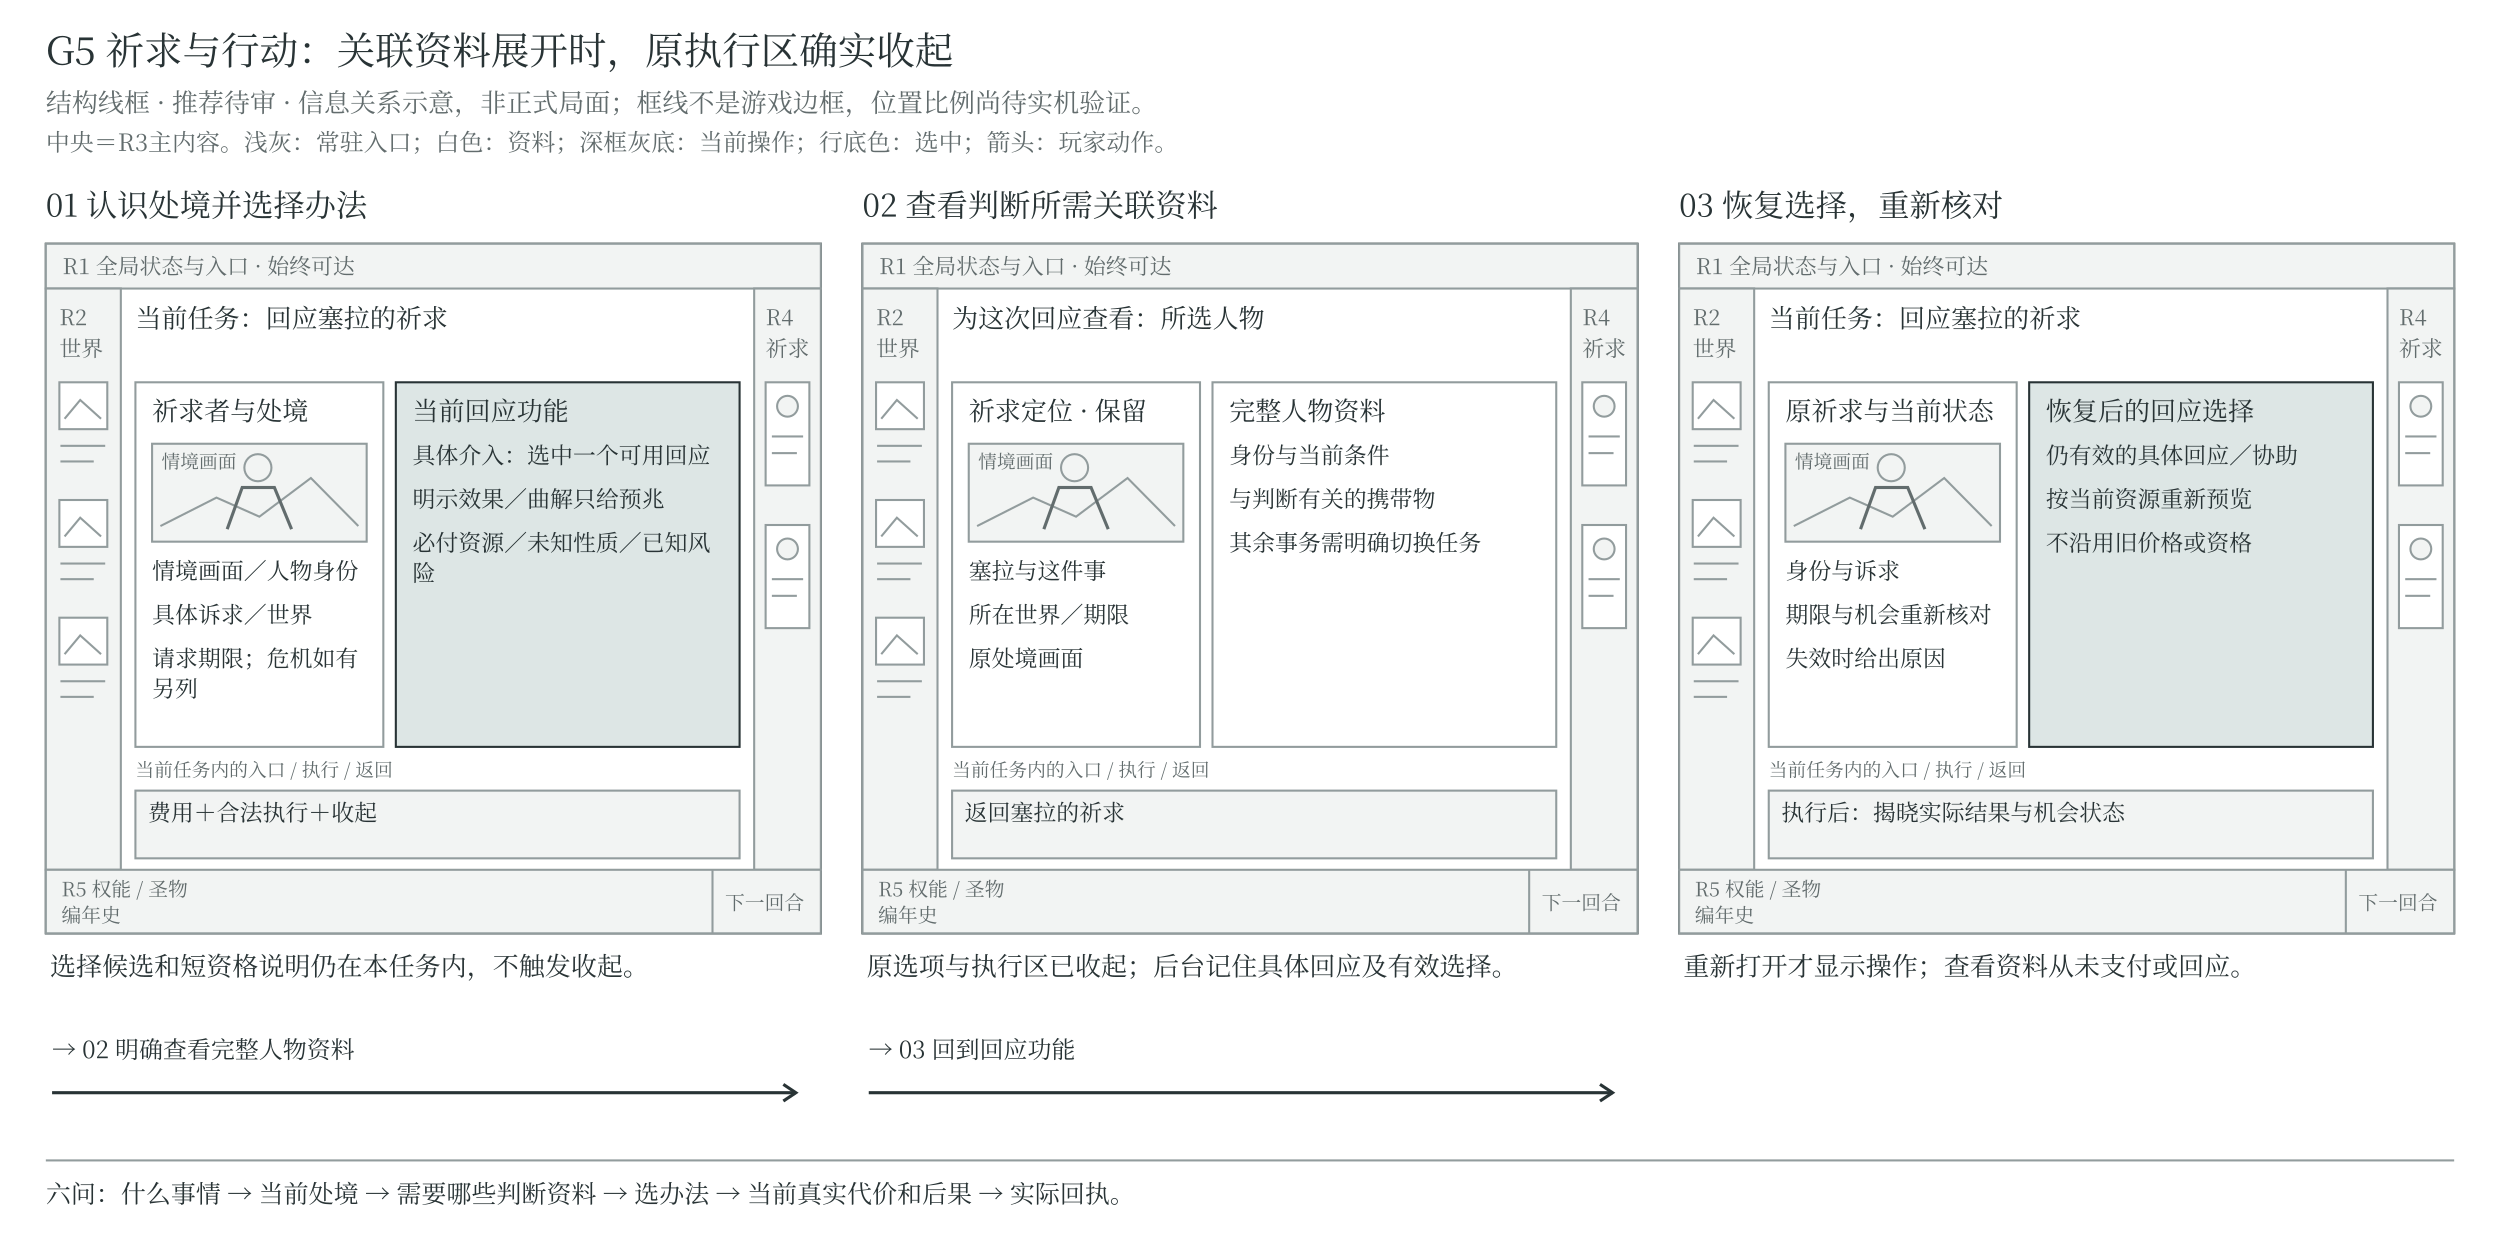
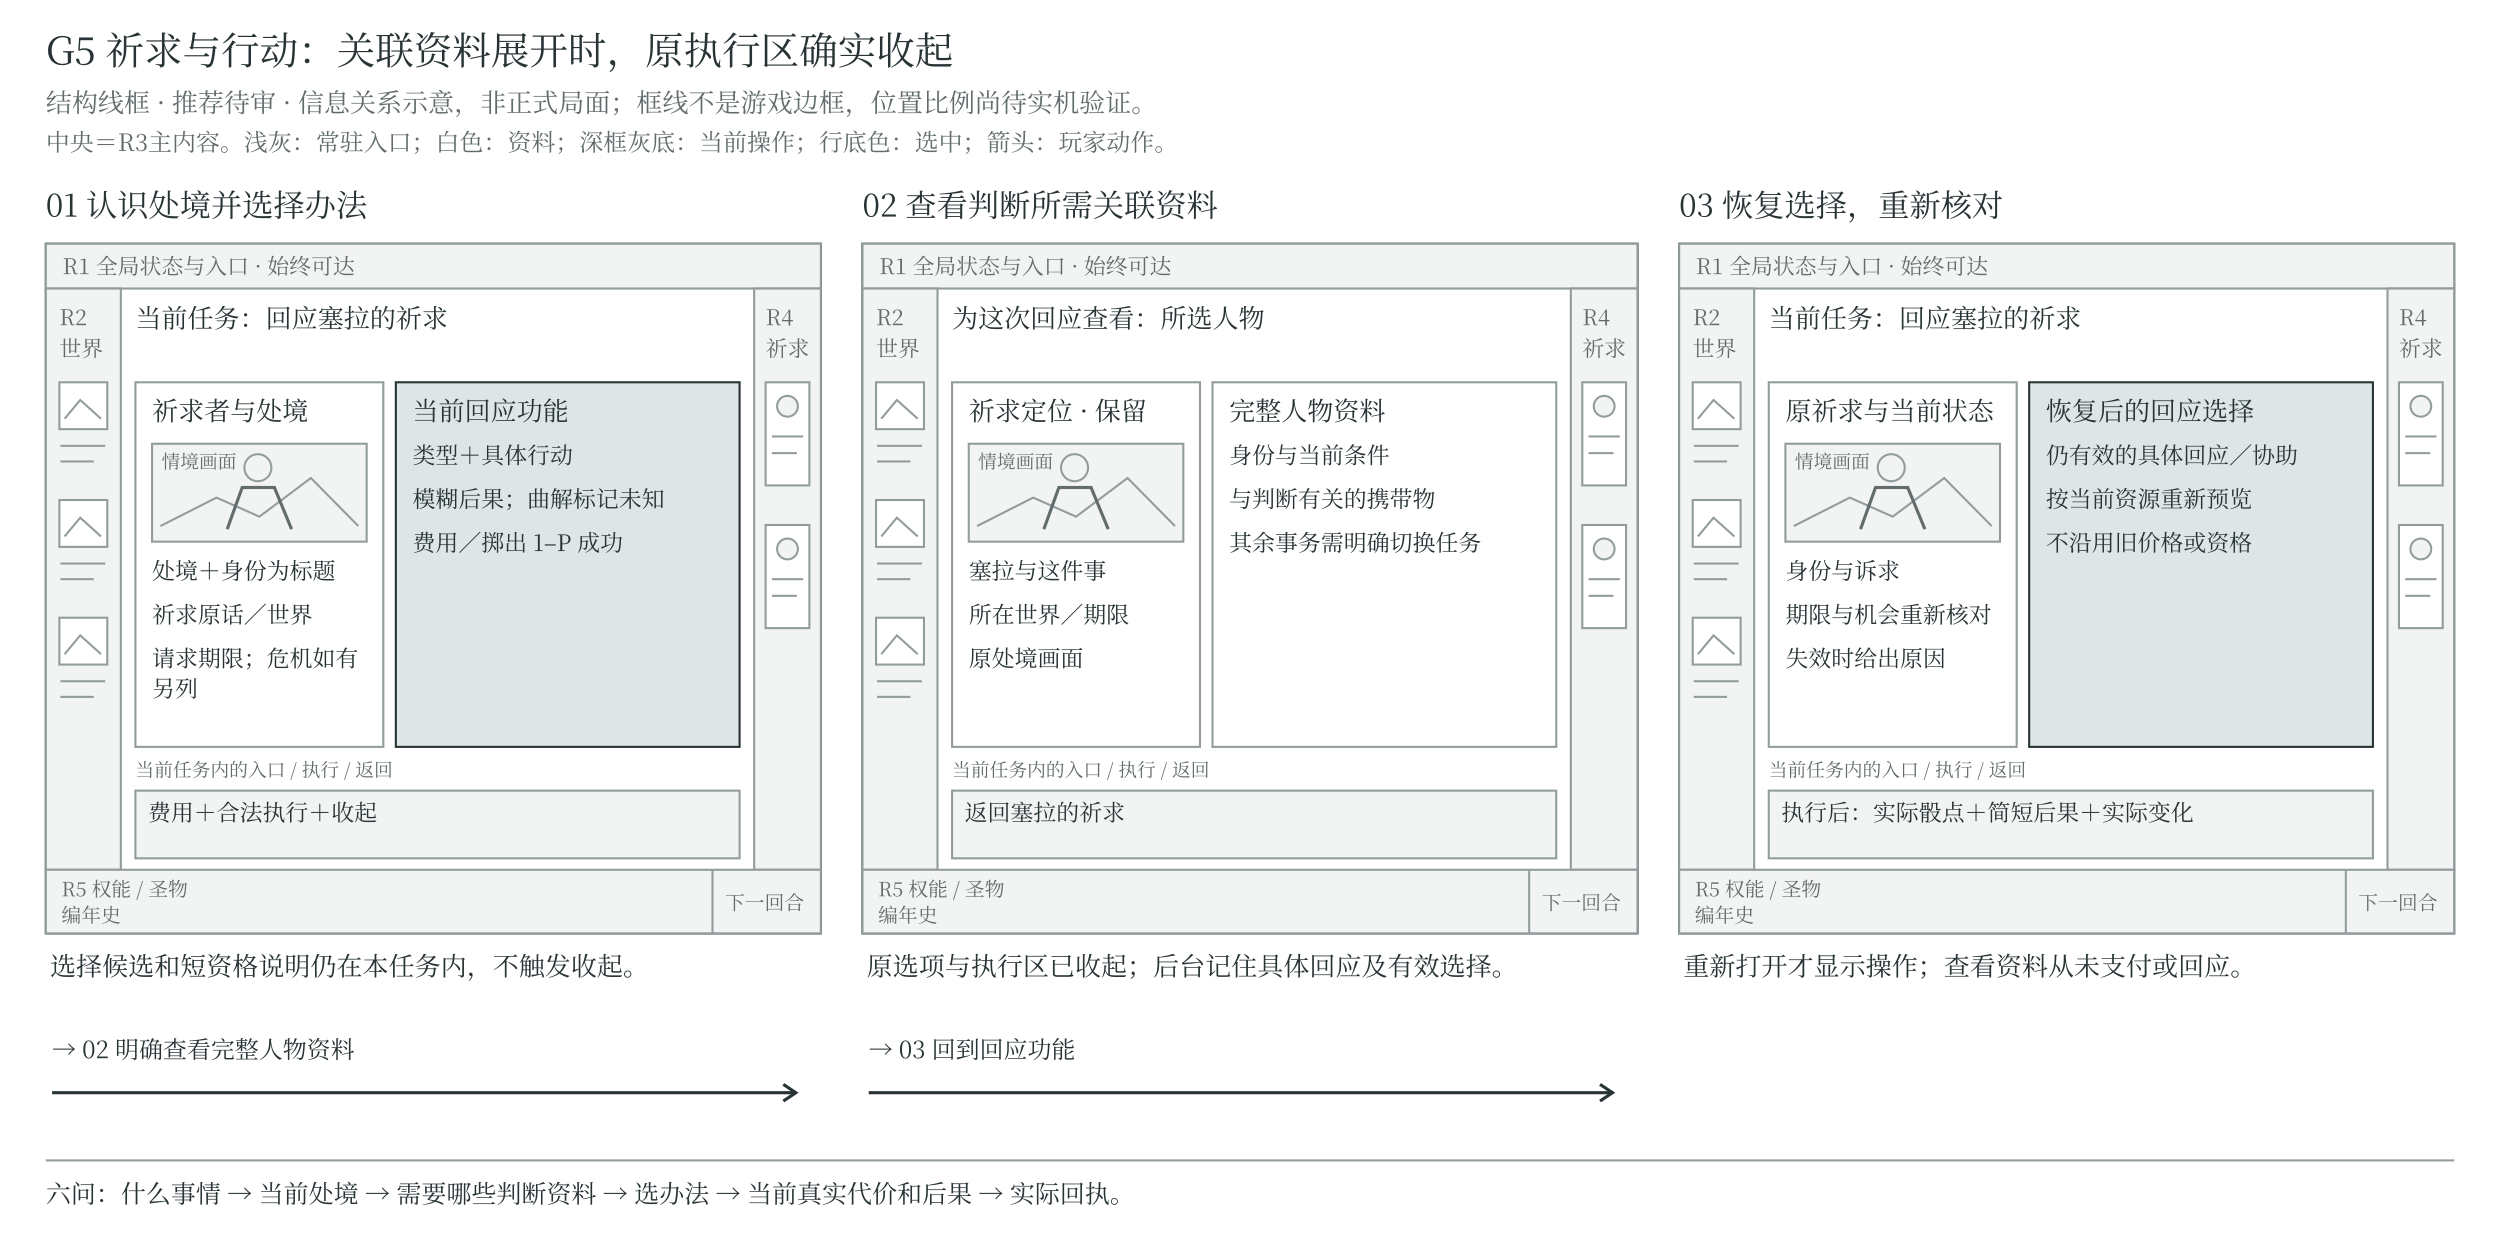
<svg xmlns="http://www.w3.org/2000/svg" width="2400" height="1200" viewBox="0 0 2400 1200">
  <rect width="100%" height="100%" fill="white" />
  <text x="44" y="30" font-family="Songti SC, Noto Serif CJK SC, serif" font-size="37" dominant-baseline="text-before-edge" fill="#283335">G5 祈求与行动：关联资料展开时，原执行区确实收起</text>
  <text x="44" y="86" font-family="Songti SC, Noto Serif CJK SC, serif" font-size="25" dominant-baseline="text-before-edge" fill="#626c6d">结构线框 · 推荐待审 · 信息关系示意，非正式局面；框线不是游戏边框，位置比例尚待实机验证。</text>
  <text x="44" y="125" font-family="Songti SC, Noto Serif CJK SC, serif" font-size="23" dominant-baseline="text-before-edge" fill="#626c6d">中央＝R3主内容。浅灰：常驻入口；白色：资料；深框灰底：当前操作；行底色：选中；箭头：玩家动作。</text>
  <text x="44" y="182" font-family="Songti SC, Noto Serif CJK SC, serif" font-size="30" dominant-baseline="text-before-edge" fill="#283335">01 认识处境并选择办法</text>
  <rect x="44" y="234" width="744" height="662" fill="white" stroke="#283335" stroke-width="2" />
  <rect x="44" y="234" width="744" height="43" fill="#f2f4f3" stroke="#929c9d" stroke-width="2" />
  <text x="60" y="245" font-family="Songti SC, Noto Serif CJK SC, serif" font-size="21" dominant-baseline="text-before-edge" fill="#626c6d">R1  全局状态与入口 · 始终可达</text>
  <rect x="44" y="277" width="72" height="558" fill="#f2f4f3" stroke="#929c9d" stroke-width="2" />
  <text x="57" y="294" font-family="Songti SC, Noto Serif CJK SC, serif" font-size="21" dominant-baseline="text-before-edge" fill="#626c6d">R2</text>
  <text x="57" y="324" font-family="Songti SC, Noto Serif CJK SC, serif" font-size="21" dominant-baseline="text-before-edge" fill="#626c6d">世界</text>
  <rect x="57" y="367" width="46" height="45" fill="white" stroke="#929c9d" stroke-width="2" />
  <polyline points="62,402 77,384 97,402" fill="none" stroke="#929c9d" stroke-width="2" />
  <polyline points="58,428 101,428" fill="none" stroke="#929c9d" stroke-width="2" />
  <polyline points="58,443 90,443" fill="none" stroke="#929c9d" stroke-width="2" />
  <rect x="57" y="480" width="46" height="45" fill="white" stroke="#929c9d" stroke-width="2" />
  <polyline points="62,515 77,497 97,515" fill="none" stroke="#929c9d" stroke-width="2" />
  <polyline points="58,541 101,541" fill="none" stroke="#929c9d" stroke-width="2" />
  <polyline points="58,556 90,556" fill="none" stroke="#929c9d" stroke-width="2" />
  <rect x="57" y="593" width="46" height="45" fill="white" stroke="#929c9d" stroke-width="2" />
  <polyline points="62,628 77,610 97,628" fill="none" stroke="#929c9d" stroke-width="2" />
  <polyline points="58,654 101,654" fill="none" stroke="#929c9d" stroke-width="2" />
  <polyline points="58,669 90,669" fill="none" stroke="#929c9d" stroke-width="2" />
  <rect x="724" y="277" width="64" height="558" fill="#f2f4f3" stroke="#929c9d" stroke-width="2" />
  <text x="735" y="294" font-family="Songti SC, Noto Serif CJK SC, serif" font-size="21" dominant-baseline="text-before-edge" fill="#626c6d">R4</text>
  <text x="735" y="324" font-family="Songti SC, Noto Serif CJK SC, serif" font-size="21" dominant-baseline="text-before-edge" fill="#626c6d">祈求</text>
  <rect x="735" y="367" width="42" height="99" fill="white" stroke="#929c9d" stroke-width="2" />
  <ellipse cx="756.0" cy="390.0" rx="10.0" ry="10.0" fill="#f2f4f3" stroke="#929c9d" stroke-width="2" />
  <polyline points="741,419 771,419" fill="none" stroke="#929c9d" stroke-width="2" />
  <polyline points="741,435 765,435" fill="none" stroke="#929c9d" stroke-width="2" />
  <rect x="735" y="504" width="42" height="99" fill="white" stroke="#929c9d" stroke-width="2" />
  <ellipse cx="756.0" cy="527.0" rx="10.0" ry="10.0" fill="#f2f4f3" stroke="#929c9d" stroke-width="2" />
  <polyline points="741,556 771,556" fill="none" stroke="#929c9d" stroke-width="2" />
  <polyline points="741,572 765,572" fill="none" stroke="#929c9d" stroke-width="2" />
  <text x="130" y="293" font-family="Songti SC, Noto Serif CJK SC, serif" font-size="25" dominant-baseline="text-before-edge" fill="#283335">当前任务：回应塞拉的祈求</text>
  <rect x="130" y="367" width="238" height="350" fill="white" stroke="#929c9d" stroke-width="2" />
  <text x="146" y="382" font-family="Songti SC, Noto Serif CJK SC, serif" font-size="25" dominant-baseline="text-before-edge" fill="#283335">祈求者与处境</text>
  <rect x="146" y="426" width="206" height="94" fill="#f2f4f3" stroke="#929c9d" stroke-width="2" />
  <polyline points="154,505 207.8,477.7 249.0,496 298.44,458.9 344,505" fill="none" stroke="#929c9d" stroke-width="2" />
  <ellipse cx="247.58" cy="449.0" rx="13.0" ry="13.0" fill="#f2f4f3" stroke="#929c9d" stroke-width="2" />
  <polyline points="218.1,508 232.52,468 263.42,468 279.9,508" fill="none" stroke="#626c6d" stroke-width="3" />
  <text x="155" y="434" font-family="Songti SC, Noto Serif CJK SC, serif" font-size="18" dominant-baseline="text-before-edge" fill="#626c6d">情境画面</text>
-   <text x="146" y="537" font-family="Songti SC, Noto Serif CJK SC, serif" font-size="22" dominant-baseline="text-before-edge" fill="#283335">情境画面／人物身份</text>
-   <text x="146" y="579" font-family="Songti SC, Noto Serif CJK SC, serif" font-size="22" dominant-baseline="text-before-edge" fill="#283335">具体诉求／世界</text>
+   <text x="146" y="537" font-family="Songti SC, Noto Serif CJK SC, serif" font-size="22" dominant-baseline="text-before-edge" fill="#283335">处境＋身份为标题</text>
+   <text x="146" y="579" font-family="Songti SC, Noto Serif CJK SC, serif" font-size="22" dominant-baseline="text-before-edge" fill="#283335">祈求原话／世界</text>
  <text x="146" y="621" font-family="Songti SC, Noto Serif CJK SC, serif" font-size="22" dominant-baseline="text-before-edge" fill="#283335">请求期限；危机如有</text>
  <text x="146" y="650" font-family="Songti SC, Noto Serif CJK SC, serif" font-size="22" dominant-baseline="text-before-edge" fill="#283335">另列</text>
  <rect x="380" y="367" width="330" height="350" fill="#dde6e5" stroke="#283335" stroke-width="2" />
  <text x="396" y="382" font-family="Songti SC, Noto Serif CJK SC, serif" font-size="25" dominant-baseline="text-before-edge" fill="#283335">当前回应功能</text>
-   <text x="396" y="426" font-family="Songti SC, Noto Serif CJK SC, serif" font-size="22" dominant-baseline="text-before-edge" fill="#283335">具体介入：选中一个可用回应</text>
-   <text x="396" y="468" font-family="Songti SC, Noto Serif CJK SC, serif" font-size="22" dominant-baseline="text-before-edge" fill="#283335">明示效果／曲解只给预兆</text>
-   <text x="396" y="510" font-family="Songti SC, Noto Serif CJK SC, serif" font-size="22" dominant-baseline="text-before-edge" fill="#283335">必付资源／未知性质／已知风</text>
-   <text x="396" y="539" font-family="Songti SC, Noto Serif CJK SC, serif" font-size="22" dominant-baseline="text-before-edge" fill="#283335">险</text>
+   <text x="396" y="426" font-family="Songti SC, Noto Serif CJK SC, serif" font-size="22" dominant-baseline="text-before-edge" fill="#283335">类型＋具体行动</text>
+   <text x="396" y="468" font-family="Songti SC, Noto Serif CJK SC, serif" font-size="22" dominant-baseline="text-before-edge" fill="#283335">模糊后果；曲解标记未知</text>
+   <text x="396" y="510" font-family="Songti SC, Noto Serif CJK SC, serif" font-size="22" dominant-baseline="text-before-edge" fill="#283335">费用／掷出 1–P 成功</text>
  <text x="130" y="730" font-family="Songti SC, Noto Serif CJK SC, serif" font-size="18" dominant-baseline="text-before-edge" fill="#626c6d">当前任务内的入口 / 执行 / 返回</text>
  <rect x="130" y="759" width="580" height="65" fill="#f2f4f3" stroke="#929c9d" stroke-width="2" />
  <text x="142" y="769" font-family="Songti SC, Noto Serif CJK SC, serif" font-size="22" dominant-baseline="text-before-edge" fill="#283335">费用＋合法执行＋收起</text>
  <rect x="44" y="835" width="744" height="61" fill="#f2f4f3" stroke="#929c9d" stroke-width="2" />
  <text x="59" y="844" font-family="Songti SC, Noto Serif CJK SC, serif" font-size="19" dominant-baseline="text-before-edge" fill="#626c6d">R5  权能 / 圣物</text>
  <text x="59" y="869" font-family="Songti SC, Noto Serif CJK SC, serif" font-size="19" dominant-baseline="text-before-edge" fill="#626c6d">编年史</text>
  <polyline points="684,835 684,896" fill="none" stroke="#929c9d" stroke-width="2" />
  <text x="696" y="857" font-family="Songti SC, Noto Serif CJK SC, serif" font-size="19" dominant-baseline="text-before-edge" fill="#626c6d">下一回合</text>
  <text x="48" y="915" font-family="Songti SC, Noto Serif CJK SC, serif" font-size="25" dominant-baseline="text-before-edge" fill="#283335">选择候选和短资格说明仍在本任务内，不触发收起。</text>
  <polyline points="50,1049 764,1049" fill="none" stroke="#283335" stroke-width="3" />
  <polyline points="752,1041 764,1049 752,1057" fill="none" stroke="#283335" stroke-width="3" />
  <text x="50" y="996" font-family="Songti SC, Noto Serif CJK SC, serif" font-size="23" dominant-baseline="text-before-edge" fill="#283335">→ 02  明确查看完整人物资料</text>
  <text x="828" y="182" font-family="Songti SC, Noto Serif CJK SC, serif" font-size="30" dominant-baseline="text-before-edge" fill="#283335">02 查看判断所需关联资料</text>
  <rect x="828" y="234" width="744" height="662" fill="white" stroke="#283335" stroke-width="2" />
  <rect x="828" y="234" width="744" height="43" fill="#f2f4f3" stroke="#929c9d" stroke-width="2" />
  <text x="844" y="245" font-family="Songti SC, Noto Serif CJK SC, serif" font-size="21" dominant-baseline="text-before-edge" fill="#626c6d">R1  全局状态与入口 · 始终可达</text>
  <rect x="828" y="277" width="72" height="558" fill="#f2f4f3" stroke="#929c9d" stroke-width="2" />
  <text x="841" y="294" font-family="Songti SC, Noto Serif CJK SC, serif" font-size="21" dominant-baseline="text-before-edge" fill="#626c6d">R2</text>
  <text x="841" y="324" font-family="Songti SC, Noto Serif CJK SC, serif" font-size="21" dominant-baseline="text-before-edge" fill="#626c6d">世界</text>
  <rect x="841" y="367" width="46" height="45" fill="white" stroke="#929c9d" stroke-width="2" />
  <polyline points="846,402 861,384 881,402" fill="none" stroke="#929c9d" stroke-width="2" />
  <polyline points="842,428 885,428" fill="none" stroke="#929c9d" stroke-width="2" />
  <polyline points="842,443 874,443" fill="none" stroke="#929c9d" stroke-width="2" />
  <rect x="841" y="480" width="46" height="45" fill="white" stroke="#929c9d" stroke-width="2" />
  <polyline points="846,515 861,497 881,515" fill="none" stroke="#929c9d" stroke-width="2" />
  <polyline points="842,541 885,541" fill="none" stroke="#929c9d" stroke-width="2" />
  <polyline points="842,556 874,556" fill="none" stroke="#929c9d" stroke-width="2" />
  <rect x="841" y="593" width="46" height="45" fill="white" stroke="#929c9d" stroke-width="2" />
  <polyline points="846,628 861,610 881,628" fill="none" stroke="#929c9d" stroke-width="2" />
  <polyline points="842,654 885,654" fill="none" stroke="#929c9d" stroke-width="2" />
  <polyline points="842,669 874,669" fill="none" stroke="#929c9d" stroke-width="2" />
  <rect x="1508" y="277" width="64" height="558" fill="#f2f4f3" stroke="#929c9d" stroke-width="2" />
  <text x="1519" y="294" font-family="Songti SC, Noto Serif CJK SC, serif" font-size="21" dominant-baseline="text-before-edge" fill="#626c6d">R4</text>
  <text x="1519" y="324" font-family="Songti SC, Noto Serif CJK SC, serif" font-size="21" dominant-baseline="text-before-edge" fill="#626c6d">祈求</text>
  <rect x="1519" y="367" width="42" height="99" fill="white" stroke="#929c9d" stroke-width="2" />
  <ellipse cx="1540.0" cy="390.0" rx="10.0" ry="10.0" fill="#f2f4f3" stroke="#929c9d" stroke-width="2" />
  <polyline points="1525,419 1555,419" fill="none" stroke="#929c9d" stroke-width="2" />
  <polyline points="1525,435 1549,435" fill="none" stroke="#929c9d" stroke-width="2" />
  <rect x="1519" y="504" width="42" height="99" fill="white" stroke="#929c9d" stroke-width="2" />
  <ellipse cx="1540.0" cy="527.0" rx="10.0" ry="10.0" fill="#f2f4f3" stroke="#929c9d" stroke-width="2" />
  <polyline points="1525,556 1555,556" fill="none" stroke="#929c9d" stroke-width="2" />
  <polyline points="1525,572 1549,572" fill="none" stroke="#929c9d" stroke-width="2" />
  <text x="914" y="293" font-family="Songti SC, Noto Serif CJK SC, serif" font-size="25" dominant-baseline="text-before-edge" fill="#283335">为这次回应查看：所选人物</text>
  <rect x="914" y="367" width="238" height="350" fill="white" stroke="#929c9d" stroke-width="2" />
  <text x="930" y="382" font-family="Songti SC, Noto Serif CJK SC, serif" font-size="25" dominant-baseline="text-before-edge" fill="#283335">祈求定位 · 保留</text>
  <rect x="930" y="426" width="206" height="94" fill="#f2f4f3" stroke="#929c9d" stroke-width="2" />
  <polyline points="938,505 991.8,477.7 1033.0,496 1082.44,458.9 1128,505" fill="none" stroke="#929c9d" stroke-width="2" />
  <ellipse cx="1031.58" cy="449.0" rx="13.0" ry="13.0" fill="#f2f4f3" stroke="#929c9d" stroke-width="2" />
  <polyline points="1002.1,508 1016.52,468 1047.42,468 1063.9,508" fill="none" stroke="#626c6d" stroke-width="3" />
  <text x="939" y="434" font-family="Songti SC, Noto Serif CJK SC, serif" font-size="18" dominant-baseline="text-before-edge" fill="#626c6d">情境画面</text>
  <text x="930" y="537" font-family="Songti SC, Noto Serif CJK SC, serif" font-size="22" dominant-baseline="text-before-edge" fill="#283335">塞拉与这件事</text>
  <text x="930" y="579" font-family="Songti SC, Noto Serif CJK SC, serif" font-size="22" dominant-baseline="text-before-edge" fill="#283335">所在世界／期限</text>
  <text x="930" y="621" font-family="Songti SC, Noto Serif CJK SC, serif" font-size="22" dominant-baseline="text-before-edge" fill="#283335">原处境画面</text>
  <rect x="1164" y="367" width="330" height="350" fill="white" stroke="#929c9d" stroke-width="2" />
  <text x="1180" y="382" font-family="Songti SC, Noto Serif CJK SC, serif" font-size="25" dominant-baseline="text-before-edge" fill="#283335">完整人物资料</text>
  <text x="1180" y="426" font-family="Songti SC, Noto Serif CJK SC, serif" font-size="22" dominant-baseline="text-before-edge" fill="#283335">身份与当前条件</text>
  <text x="1180" y="468" font-family="Songti SC, Noto Serif CJK SC, serif" font-size="22" dominant-baseline="text-before-edge" fill="#283335">与判断有关的携带物</text>
  <text x="1180" y="510" font-family="Songti SC, Noto Serif CJK SC, serif" font-size="22" dominant-baseline="text-before-edge" fill="#283335">其余事务需明确切换任务</text>
  <text x="914" y="730" font-family="Songti SC, Noto Serif CJK SC, serif" font-size="18" dominant-baseline="text-before-edge" fill="#626c6d">当前任务内的入口 / 执行 / 返回</text>
  <rect x="914" y="759" width="580" height="65" fill="#f2f4f3" stroke="#929c9d" stroke-width="2" />
  <text x="926" y="769" font-family="Songti SC, Noto Serif CJK SC, serif" font-size="22" dominant-baseline="text-before-edge" fill="#283335">返回塞拉的祈求</text>
  <rect x="828" y="835" width="744" height="61" fill="#f2f4f3" stroke="#929c9d" stroke-width="2" />
  <text x="843" y="844" font-family="Songti SC, Noto Serif CJK SC, serif" font-size="19" dominant-baseline="text-before-edge" fill="#626c6d">R5  权能 / 圣物</text>
  <text x="843" y="869" font-family="Songti SC, Noto Serif CJK SC, serif" font-size="19" dominant-baseline="text-before-edge" fill="#626c6d">编年史</text>
  <polyline points="1468,835 1468,896" fill="none" stroke="#929c9d" stroke-width="2" />
  <text x="1480" y="857" font-family="Songti SC, Noto Serif CJK SC, serif" font-size="19" dominant-baseline="text-before-edge" fill="#626c6d">下一回合</text>
  <text x="832" y="915" font-family="Songti SC, Noto Serif CJK SC, serif" font-size="25" dominant-baseline="text-before-edge" fill="#283335">原选项与执行区已收起；后台记住具体回应及有效选择。</text>
  <polyline points="834,1049 1548,1049" fill="none" stroke="#283335" stroke-width="3" />
  <polyline points="1536,1041 1548,1049 1536,1057" fill="none" stroke="#283335" stroke-width="3" />
  <text x="834" y="996" font-family="Songti SC, Noto Serif CJK SC, serif" font-size="23" dominant-baseline="text-before-edge" fill="#283335">→ 03  回到回应功能</text>
  <text x="1612" y="182" font-family="Songti SC, Noto Serif CJK SC, serif" font-size="30" dominant-baseline="text-before-edge" fill="#283335">03 恢复选择，重新核对</text>
  <rect x="1612" y="234" width="744" height="662" fill="white" stroke="#283335" stroke-width="2" />
  <rect x="1612" y="234" width="744" height="43" fill="#f2f4f3" stroke="#929c9d" stroke-width="2" />
  <text x="1628" y="245" font-family="Songti SC, Noto Serif CJK SC, serif" font-size="21" dominant-baseline="text-before-edge" fill="#626c6d">R1  全局状态与入口 · 始终可达</text>
  <rect x="1612" y="277" width="72" height="558" fill="#f2f4f3" stroke="#929c9d" stroke-width="2" />
  <text x="1625" y="294" font-family="Songti SC, Noto Serif CJK SC, serif" font-size="21" dominant-baseline="text-before-edge" fill="#626c6d">R2</text>
  <text x="1625" y="324" font-family="Songti SC, Noto Serif CJK SC, serif" font-size="21" dominant-baseline="text-before-edge" fill="#626c6d">世界</text>
  <rect x="1625" y="367" width="46" height="45" fill="white" stroke="#929c9d" stroke-width="2" />
  <polyline points="1630,402 1645,384 1665,402" fill="none" stroke="#929c9d" stroke-width="2" />
  <polyline points="1626,428 1669,428" fill="none" stroke="#929c9d" stroke-width="2" />
  <polyline points="1626,443 1658,443" fill="none" stroke="#929c9d" stroke-width="2" />
  <rect x="1625" y="480" width="46" height="45" fill="white" stroke="#929c9d" stroke-width="2" />
  <polyline points="1630,515 1645,497 1665,515" fill="none" stroke="#929c9d" stroke-width="2" />
  <polyline points="1626,541 1669,541" fill="none" stroke="#929c9d" stroke-width="2" />
  <polyline points="1626,556 1658,556" fill="none" stroke="#929c9d" stroke-width="2" />
  <rect x="1625" y="593" width="46" height="45" fill="white" stroke="#929c9d" stroke-width="2" />
  <polyline points="1630,628 1645,610 1665,628" fill="none" stroke="#929c9d" stroke-width="2" />
  <polyline points="1626,654 1669,654" fill="none" stroke="#929c9d" stroke-width="2" />
  <polyline points="1626,669 1658,669" fill="none" stroke="#929c9d" stroke-width="2" />
  <rect x="2292" y="277" width="64" height="558" fill="#f2f4f3" stroke="#929c9d" stroke-width="2" />
  <text x="2303" y="294" font-family="Songti SC, Noto Serif CJK SC, serif" font-size="21" dominant-baseline="text-before-edge" fill="#626c6d">R4</text>
  <text x="2303" y="324" font-family="Songti SC, Noto Serif CJK SC, serif" font-size="21" dominant-baseline="text-before-edge" fill="#626c6d">祈求</text>
  <rect x="2303" y="367" width="42" height="99" fill="white" stroke="#929c9d" stroke-width="2" />
  <ellipse cx="2324.0" cy="390.0" rx="10.0" ry="10.0" fill="#f2f4f3" stroke="#929c9d" stroke-width="2" />
  <polyline points="2309,419 2339,419" fill="none" stroke="#929c9d" stroke-width="2" />
  <polyline points="2309,435 2333,435" fill="none" stroke="#929c9d" stroke-width="2" />
  <rect x="2303" y="504" width="42" height="99" fill="white" stroke="#929c9d" stroke-width="2" />
  <ellipse cx="2324.0" cy="527.0" rx="10.0" ry="10.0" fill="#f2f4f3" stroke="#929c9d" stroke-width="2" />
  <polyline points="2309,556 2339,556" fill="none" stroke="#929c9d" stroke-width="2" />
  <polyline points="2309,572 2333,572" fill="none" stroke="#929c9d" stroke-width="2" />
  <text x="1698" y="293" font-family="Songti SC, Noto Serif CJK SC, serif" font-size="25" dominant-baseline="text-before-edge" fill="#283335">当前任务：回应塞拉的祈求</text>
  <rect x="1698" y="367" width="238" height="350" fill="white" stroke="#929c9d" stroke-width="2" />
  <text x="1714" y="382" font-family="Songti SC, Noto Serif CJK SC, serif" font-size="25" dominant-baseline="text-before-edge" fill="#283335">原祈求与当前状态</text>
  <rect x="1714" y="426" width="206" height="94" fill="#f2f4f3" stroke="#929c9d" stroke-width="2" />
  <polyline points="1722,505 1775.8,477.7 1817.0,496 1866.44,458.9 1912,505" fill="none" stroke="#929c9d" stroke-width="2" />
  <ellipse cx="1815.58" cy="449.0" rx="13.0" ry="13.0" fill="#f2f4f3" stroke="#929c9d" stroke-width="2" />
  <polyline points="1786.1,508 1800.52,468 1831.42,468 1847.9,508" fill="none" stroke="#626c6d" stroke-width="3" />
  <text x="1723" y="434" font-family="Songti SC, Noto Serif CJK SC, serif" font-size="18" dominant-baseline="text-before-edge" fill="#626c6d">情境画面</text>
  <text x="1714" y="537" font-family="Songti SC, Noto Serif CJK SC, serif" font-size="22" dominant-baseline="text-before-edge" fill="#283335">身份与诉求</text>
  <text x="1714" y="579" font-family="Songti SC, Noto Serif CJK SC, serif" font-size="22" dominant-baseline="text-before-edge" fill="#283335">期限与机会重新核对</text>
  <text x="1714" y="621" font-family="Songti SC, Noto Serif CJK SC, serif" font-size="22" dominant-baseline="text-before-edge" fill="#283335">失效时给出原因</text>
  <rect x="1948" y="367" width="330" height="350" fill="#dde6e5" stroke="#283335" stroke-width="2" />
  <text x="1964" y="382" font-family="Songti SC, Noto Serif CJK SC, serif" font-size="25" dominant-baseline="text-before-edge" fill="#283335">恢复后的回应选择</text>
  <text x="1964" y="426" font-family="Songti SC, Noto Serif CJK SC, serif" font-size="22" dominant-baseline="text-before-edge" fill="#283335">仍有效的具体回应／协助</text>
  <text x="1964" y="468" font-family="Songti SC, Noto Serif CJK SC, serif" font-size="22" dominant-baseline="text-before-edge" fill="#283335">按当前资源重新预览</text>
  <text x="1964" y="510" font-family="Songti SC, Noto Serif CJK SC, serif" font-size="22" dominant-baseline="text-before-edge" fill="#283335">不沿用旧价格或资格</text>
  <text x="1698" y="730" font-family="Songti SC, Noto Serif CJK SC, serif" font-size="18" dominant-baseline="text-before-edge" fill="#626c6d">当前任务内的入口 / 执行 / 返回</text>
  <rect x="1698" y="759" width="580" height="65" fill="#f2f4f3" stroke="#929c9d" stroke-width="2" />
-   <text x="1710" y="769" font-family="Songti SC, Noto Serif CJK SC, serif" font-size="22" dominant-baseline="text-before-edge" fill="#283335">执行后：揭晓实际结果与机会状态</text>
+   <text x="1710" y="769" font-family="Songti SC, Noto Serif CJK SC, serif" font-size="22" dominant-baseline="text-before-edge" fill="#283335">执行后：实际骰点＋简短后果＋实际变化</text>
  <rect x="1612" y="835" width="744" height="61" fill="#f2f4f3" stroke="#929c9d" stroke-width="2" />
  <text x="1627" y="844" font-family="Songti SC, Noto Serif CJK SC, serif" font-size="19" dominant-baseline="text-before-edge" fill="#626c6d">R5  权能 / 圣物</text>
  <text x="1627" y="869" font-family="Songti SC, Noto Serif CJK SC, serif" font-size="19" dominant-baseline="text-before-edge" fill="#626c6d">编年史</text>
  <polyline points="2252,835 2252,896" fill="none" stroke="#929c9d" stroke-width="2" />
  <text x="2264" y="857" font-family="Songti SC, Noto Serif CJK SC, serif" font-size="19" dominant-baseline="text-before-edge" fill="#626c6d">下一回合</text>
  <text x="1616" y="915" font-family="Songti SC, Noto Serif CJK SC, serif" font-size="25" dominant-baseline="text-before-edge" fill="#283335">重新打开才显示操作；查看资料从未支付或回应。</text>
  <polyline points="44,1114 2356,1114" fill="none" stroke="#929c9d" stroke-width="2" />
  <text x="44" y="1134" font-family="Songti SC, Noto Serif CJK SC, serif" font-size="24" dominant-baseline="text-before-edge" fill="#283335">六问：什么事情 → 当前处境 → 需要哪些判断资料 → 选办法 → 当前真实代价和后果 → 实际回执。</text>
</svg>
